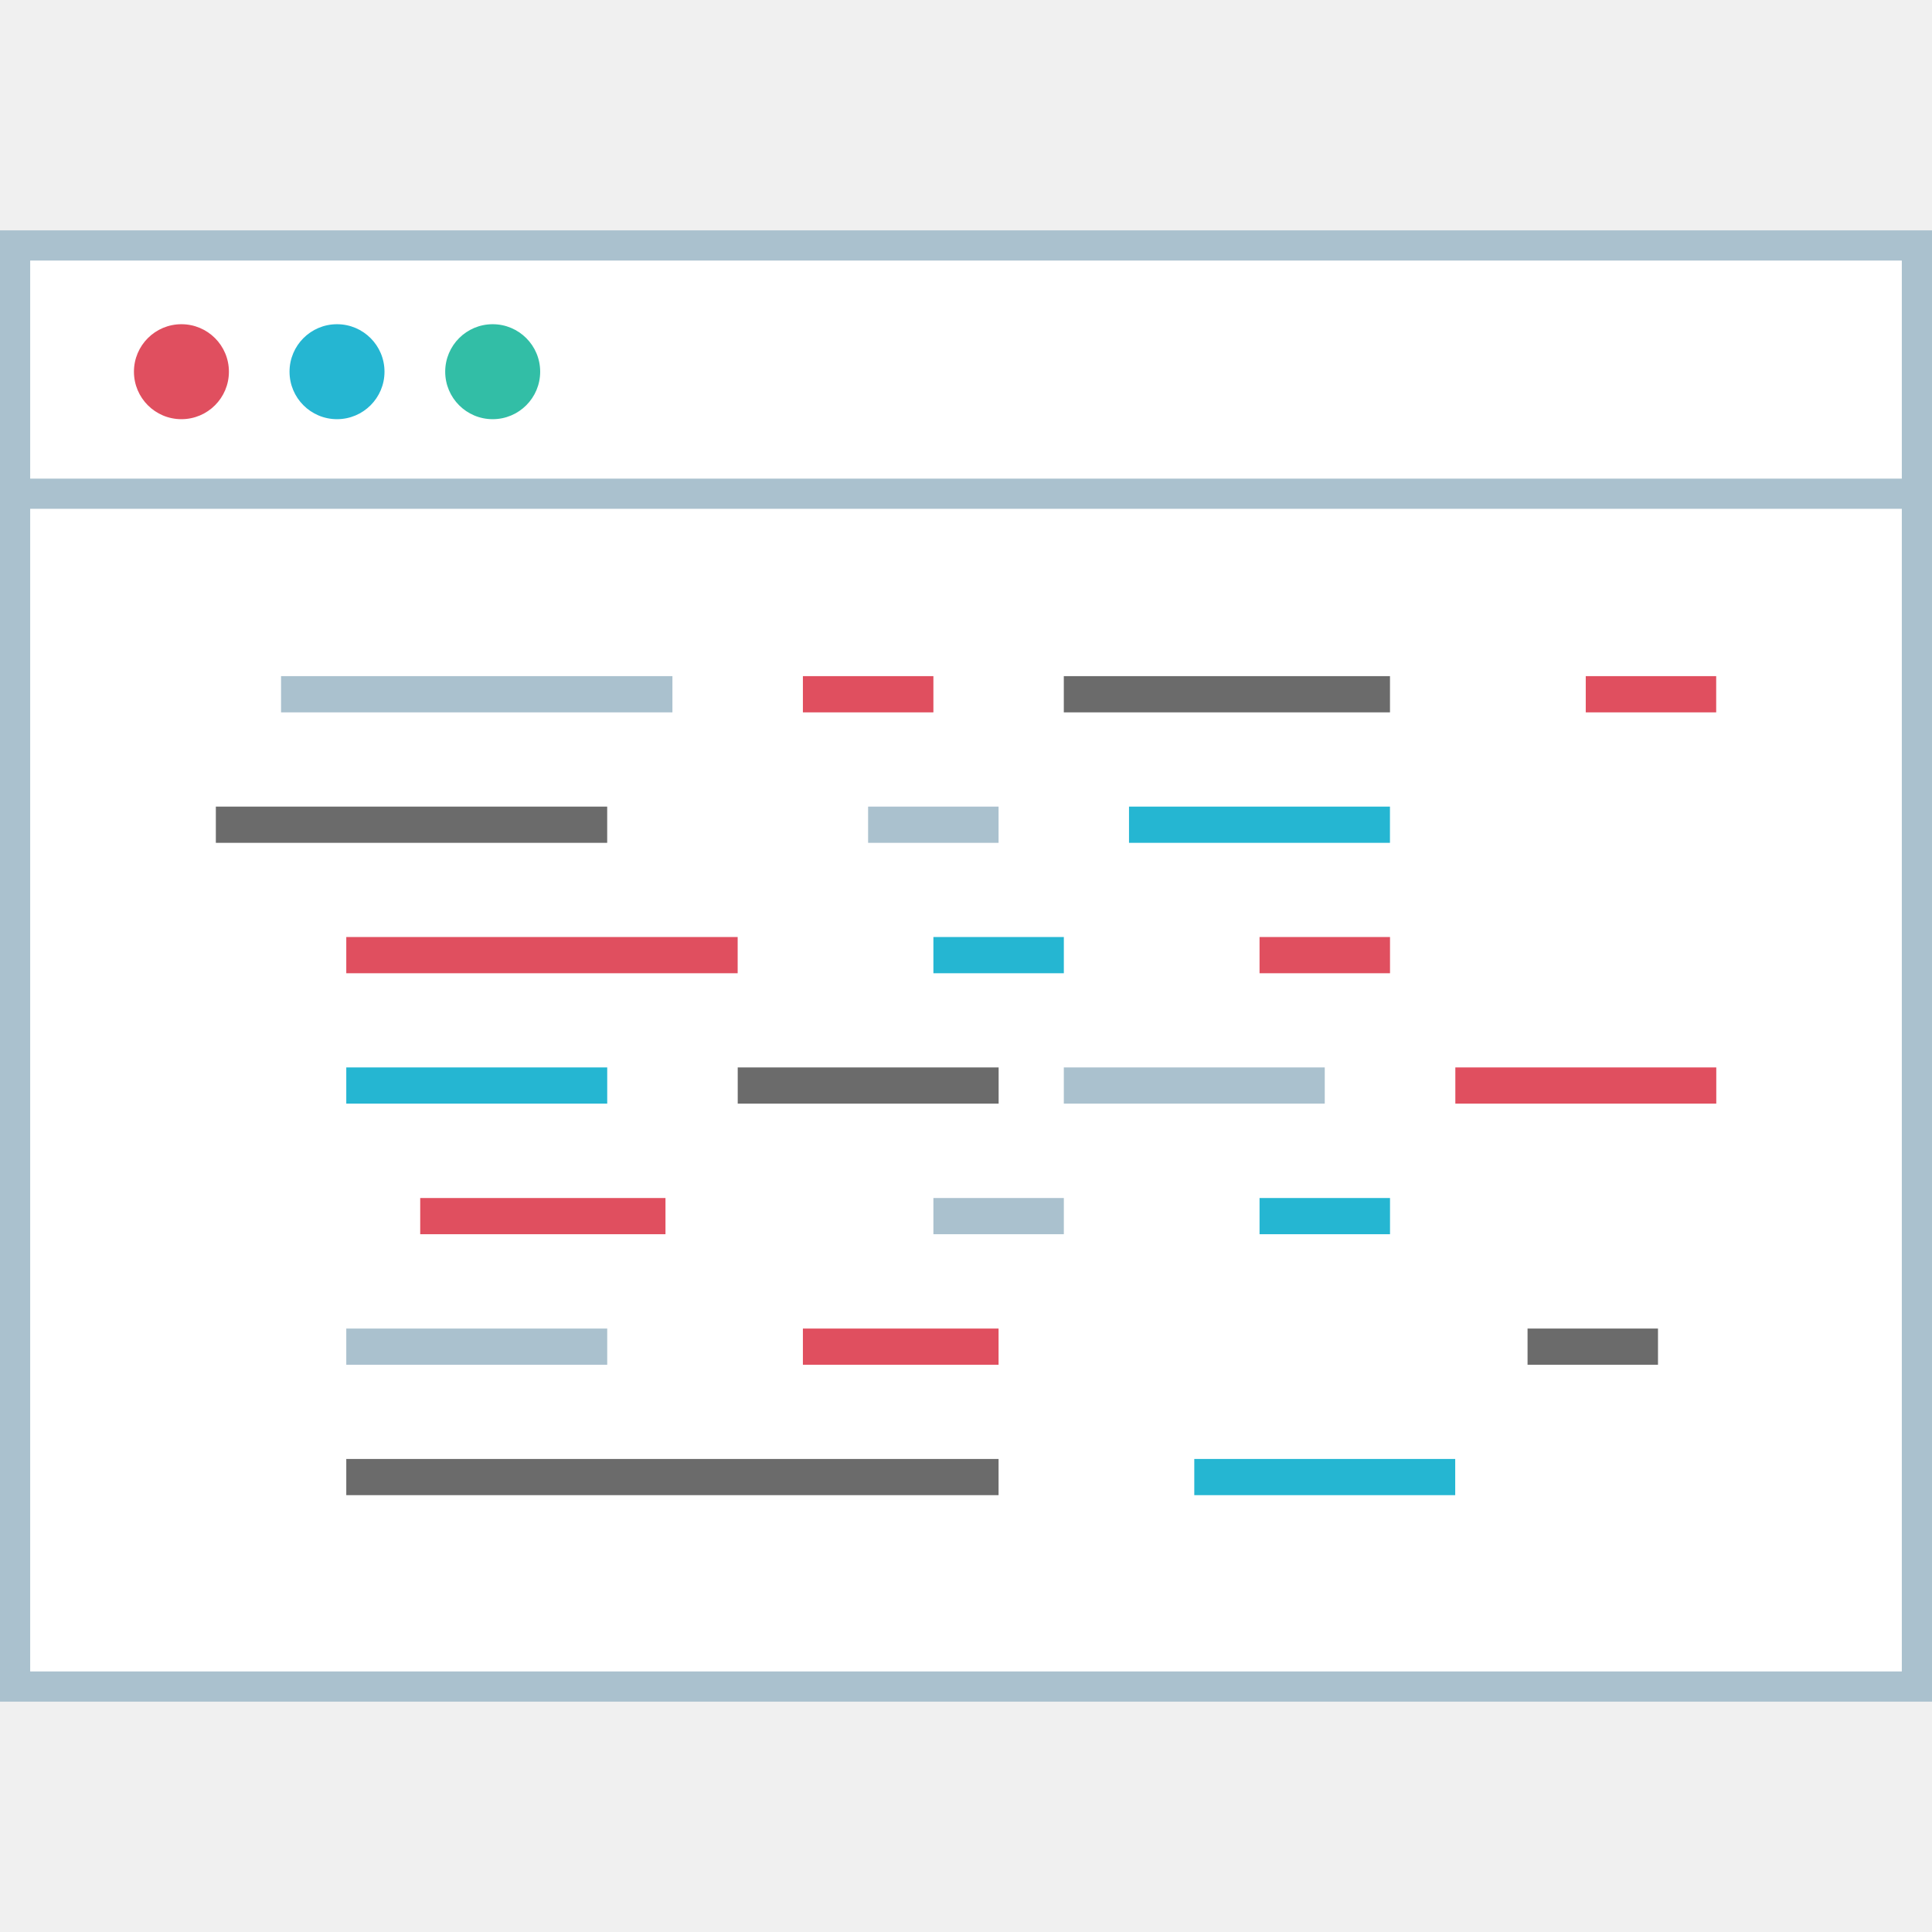
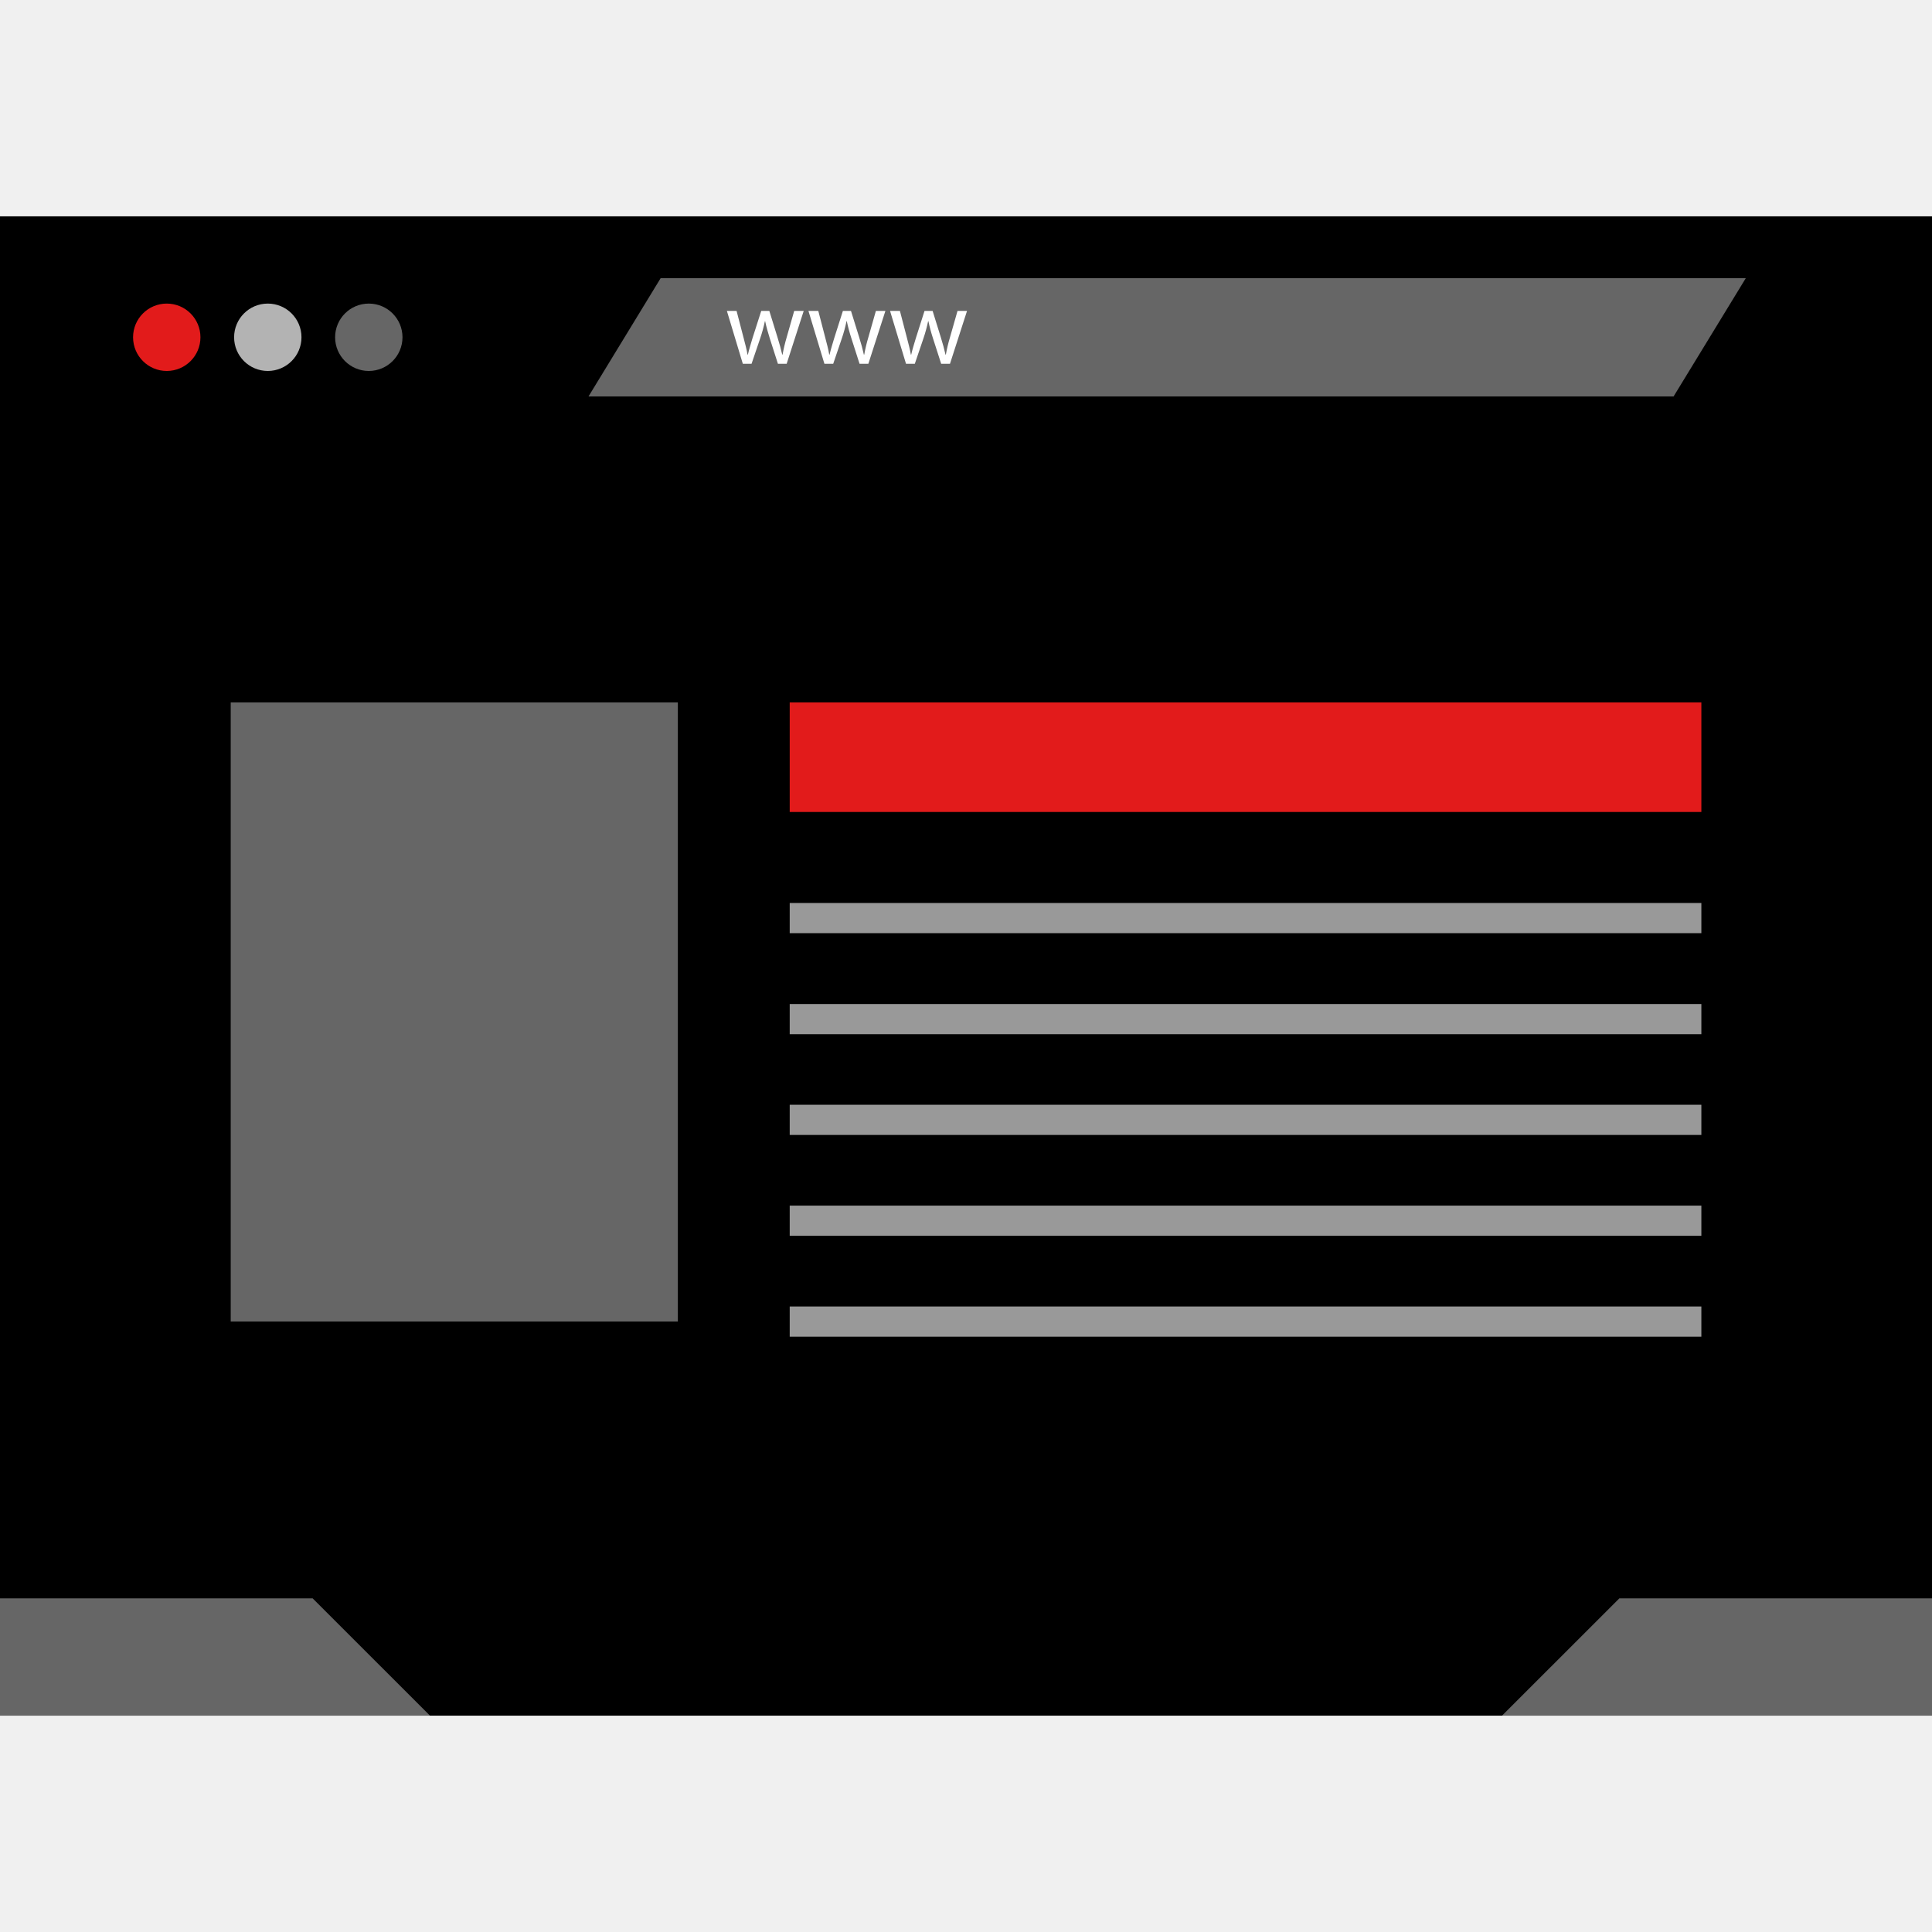
<svg xmlns="http://www.w3.org/2000/svg" version="1.1" id="Layer_1" x="0px" y="0px" viewBox="0 0 512 512" style="enable-background:new 0 0 512 512;" xml:space="preserve">
-   <rect x="4" y="65.048" style="fill:#FFFFFF;" width="504" height="381.904" />
+   <rect y="57.332" width="512" height="397.336" />
+   <circle style="fill:#E21B1B;" cx="44.192" cy="89.38" r="8.928" />
+   <g style="opacity:0.7;">
+     <circle style="fill:#FFFFFF;" cx="70.968" cy="89.38" r="8.928" />
+   </g>
  <g>
-     <path style="fill:#AAC1CE;" d="M504,69.048v373.904H8V69.048H504 M512,61.048H0v389.904h512V61.048z" />
-     <rect x="3" y="126.84" style="fill:#AAC1CE;" width="505.84" height="8" />
+     <circle style="fill:#666666;" cx="97.736" cy="89.38" r="8.928" />
+     <polygon style="fill:#666666;" points="443.52,105.06 155.96,105.06 175.08,73.716 462.656,73.716  " />
  </g>
-   <circle style="fill:#E04F5F;" cx="48.08" cy="98.504" r="12.584" />
-   <circle style="fill:#25B6D2;" cx="89.312" cy="98.504" r="12.584" />
-   <circle style="fill:#32BEA6;" cx="130.568" cy="98.504" r="12.584" />
-   <rect x="404.816" y="352.08" style="fill:#6B6B6B;" width="34.568" height="9.592" />
-   <rect x="212.776" y="352.08" style="fill:#E04F5F;" width="51.856" height="9.592" />
-   <rect x="91.768" y="352.08" style="fill:#AAC1CE;" width="69.152" height="9.592" />
-   <rect x="91.768" y="282.88" style="fill:#25B6D2;" width="69.152" height="9.592" />
-   <rect x="195.504" y="282.88" style="fill:#6B6B6B;" width="69.144" height="9.592" />
-   <rect x="281.92" y="282.88" style="fill:#AAC1CE;" width="69.152" height="9.592" />
-   <rect x="385.68" y="282.88" style="fill:#E04F5F;" width="69.152" height="9.592" />
-   <rect x="333.792" y="317.488" style="fill:#25B6D2;" width="34.576" height="9.592" />
-   <rect x="247.36" y="317.488" style="fill:#AAC1CE;" width="34.568" height="9.592" />
-   <rect x="111.36" y="317.488" style="fill:#E04F5F;" width="65" height="9.592" />
-   <rect x="91.768" y="386.64" style="fill:#6B6B6B;" width="172.864" height="9.592" />
-   <rect x="316.496" y="386.64" style="fill:#25B6D2;" width="69.152" height="9.592" />
-   <rect x="333.792" y="248.32" style="fill:#E04F5F;" width="34.576" height="9.6" />
-   <rect x="247.36" y="248.32" style="fill:#25B6D2;" width="34.568" height="9.6" />
-   <rect x="91.768" y="248.32" style="fill:#E04F5F;" width="103.72" height="9.6" />
-   <rect x="281.92" y="179.184" style="fill:#6B6B6B;" width="86.44" height="9.6" />
  <g>
-     <rect x="212.776" y="179.184" style="fill:#E04F5F;" width="34.584" height="9.6" />
-     <rect x="420.24" y="179.184" style="fill:#E04F5F;" width="34.568" height="9.6" />
+     <path style="fill:#FFFFFF;" d="M195.2,82.396l1.856,7.128c0.408,1.56,0.8,3.008,1.048,4.456h0.096c0.312-1.416,0.8-2.92,1.24-4.424   l2.296-7.16h2.144l2.168,7.008c0.52,1.672,0.928,3.16,1.248,4.576h0.088c0.28-1.536,0.64-3.048,1.08-4.544l2.008-7.04h2.52   l-4.52,14.016h-2.312l-2.144-6.688c-0.488-1.6-0.896-2.952-1.248-4.616h-0.056c-0.336,1.568-0.76,3.12-1.28,4.64l-2.264,6.664   h-2.312l-4.224-14.016H195.2z" />
+     <path style="fill:#FFFFFF;" d="M216.856,82.396l1.856,7.128c0.408,1.56,0.8,3.008,1.048,4.456h0.088   c0.32-1.416,0.8-2.92,1.248-4.424l2.28-7.16h2.144l2.176,7.008c0.52,1.672,0.928,3.16,1.24,4.576h0.096   c0.272-1.536,0.632-3.056,1.08-4.544l2.008-7.04h2.52l-4.52,14.016h-2.328l-2.144-6.688c-0.496-1.512-0.912-3.056-1.24-4.616   h-0.064c-0.328,1.568-0.752,3.12-1.272,4.64l-2.264,6.664h-2.328l-4.232-14.016H216.856z" />
+     <path style="fill:#FFFFFF;" d="M238.488,82.396l1.856,7.128c0.408,1.56,0.8,3.008,1.048,4.456h0.088   c0.32-1.416,0.8-2.92,1.248-4.424l2.28-7.16h2.144l2.176,7.008c0.52,1.672,0.928,3.16,1.24,4.576h0.096   c0.272-1.536,0.632-3.056,1.08-4.544l2.008-7.04h2.52l-4.52,14.016h-2.328l-2.152-6.688c-0.496-1.512-0.912-3.056-1.24-4.616   h-0.064c-0.328,1.568-0.752,3.12-1.272,4.64l-2.264,6.664h-2.328l-4.232-14.016H238.488z" />
  </g>
-   <rect x="74.48" y="179.184" style="fill:#AAC1CE;" width="103.72" height="9.6" />
-   <rect x="299.2" y="213.76" style="fill:#25B6D2;" width="69.152" height="9.6" />
-   <rect x="230.056" y="213.76" style="fill:#AAC1CE;" width="34.576" height="9.6" />
-   <rect x="57.2" y="213.76" style="fill:#6B6B6B;" width="103.712" height="9.6" />
+   <g>
+     <polygon style="fill:#666666;" points="0,423.58 82.856,423.58 113.944,454.66 0,454.66  " />
+     <polygon style="fill:#666666;" points="512,423.58 429.144,423.58 398.056,454.66 512,454.66  " />
+     <rect x="61.144" y="186.14" style="fill:#666666;" width="118.496" height="164.08" />
+   </g>
+   <rect x="209.28" y="186.14" style="fill:#E21B1B;" width="241.6" height="29.04" />
+   <g>
+     <rect x="209.28" y="239.3" style="fill:#999999;" width="241.6" height="8" />
+     <rect x="209.28" y="266.076" style="fill:#999999;" width="241.6" height="8" />
+     <rect x="209.28" y="292.772" style="fill:#999999;" width="241.6" height="8" />
+     <rect x="209.28" y="319.5" style="fill:#999999;" width="241.6" height="8" />
+     <rect x="209.28" y="346.236" style="fill:#999999;" width="241.6" height="8" />
+   </g>
  <g>
</g>
  <g>
</g>
  <g>
</g>
  <g>
</g>
  <g>
</g>
  <g>
</g>
  <g>
</g>
  <g>
</g>
  <g>
</g>
  <g>
</g>
  <g>
</g>
  <g>
</g>
  <g>
</g>
  <g>
</g>
  <g>
</g>
</svg>
